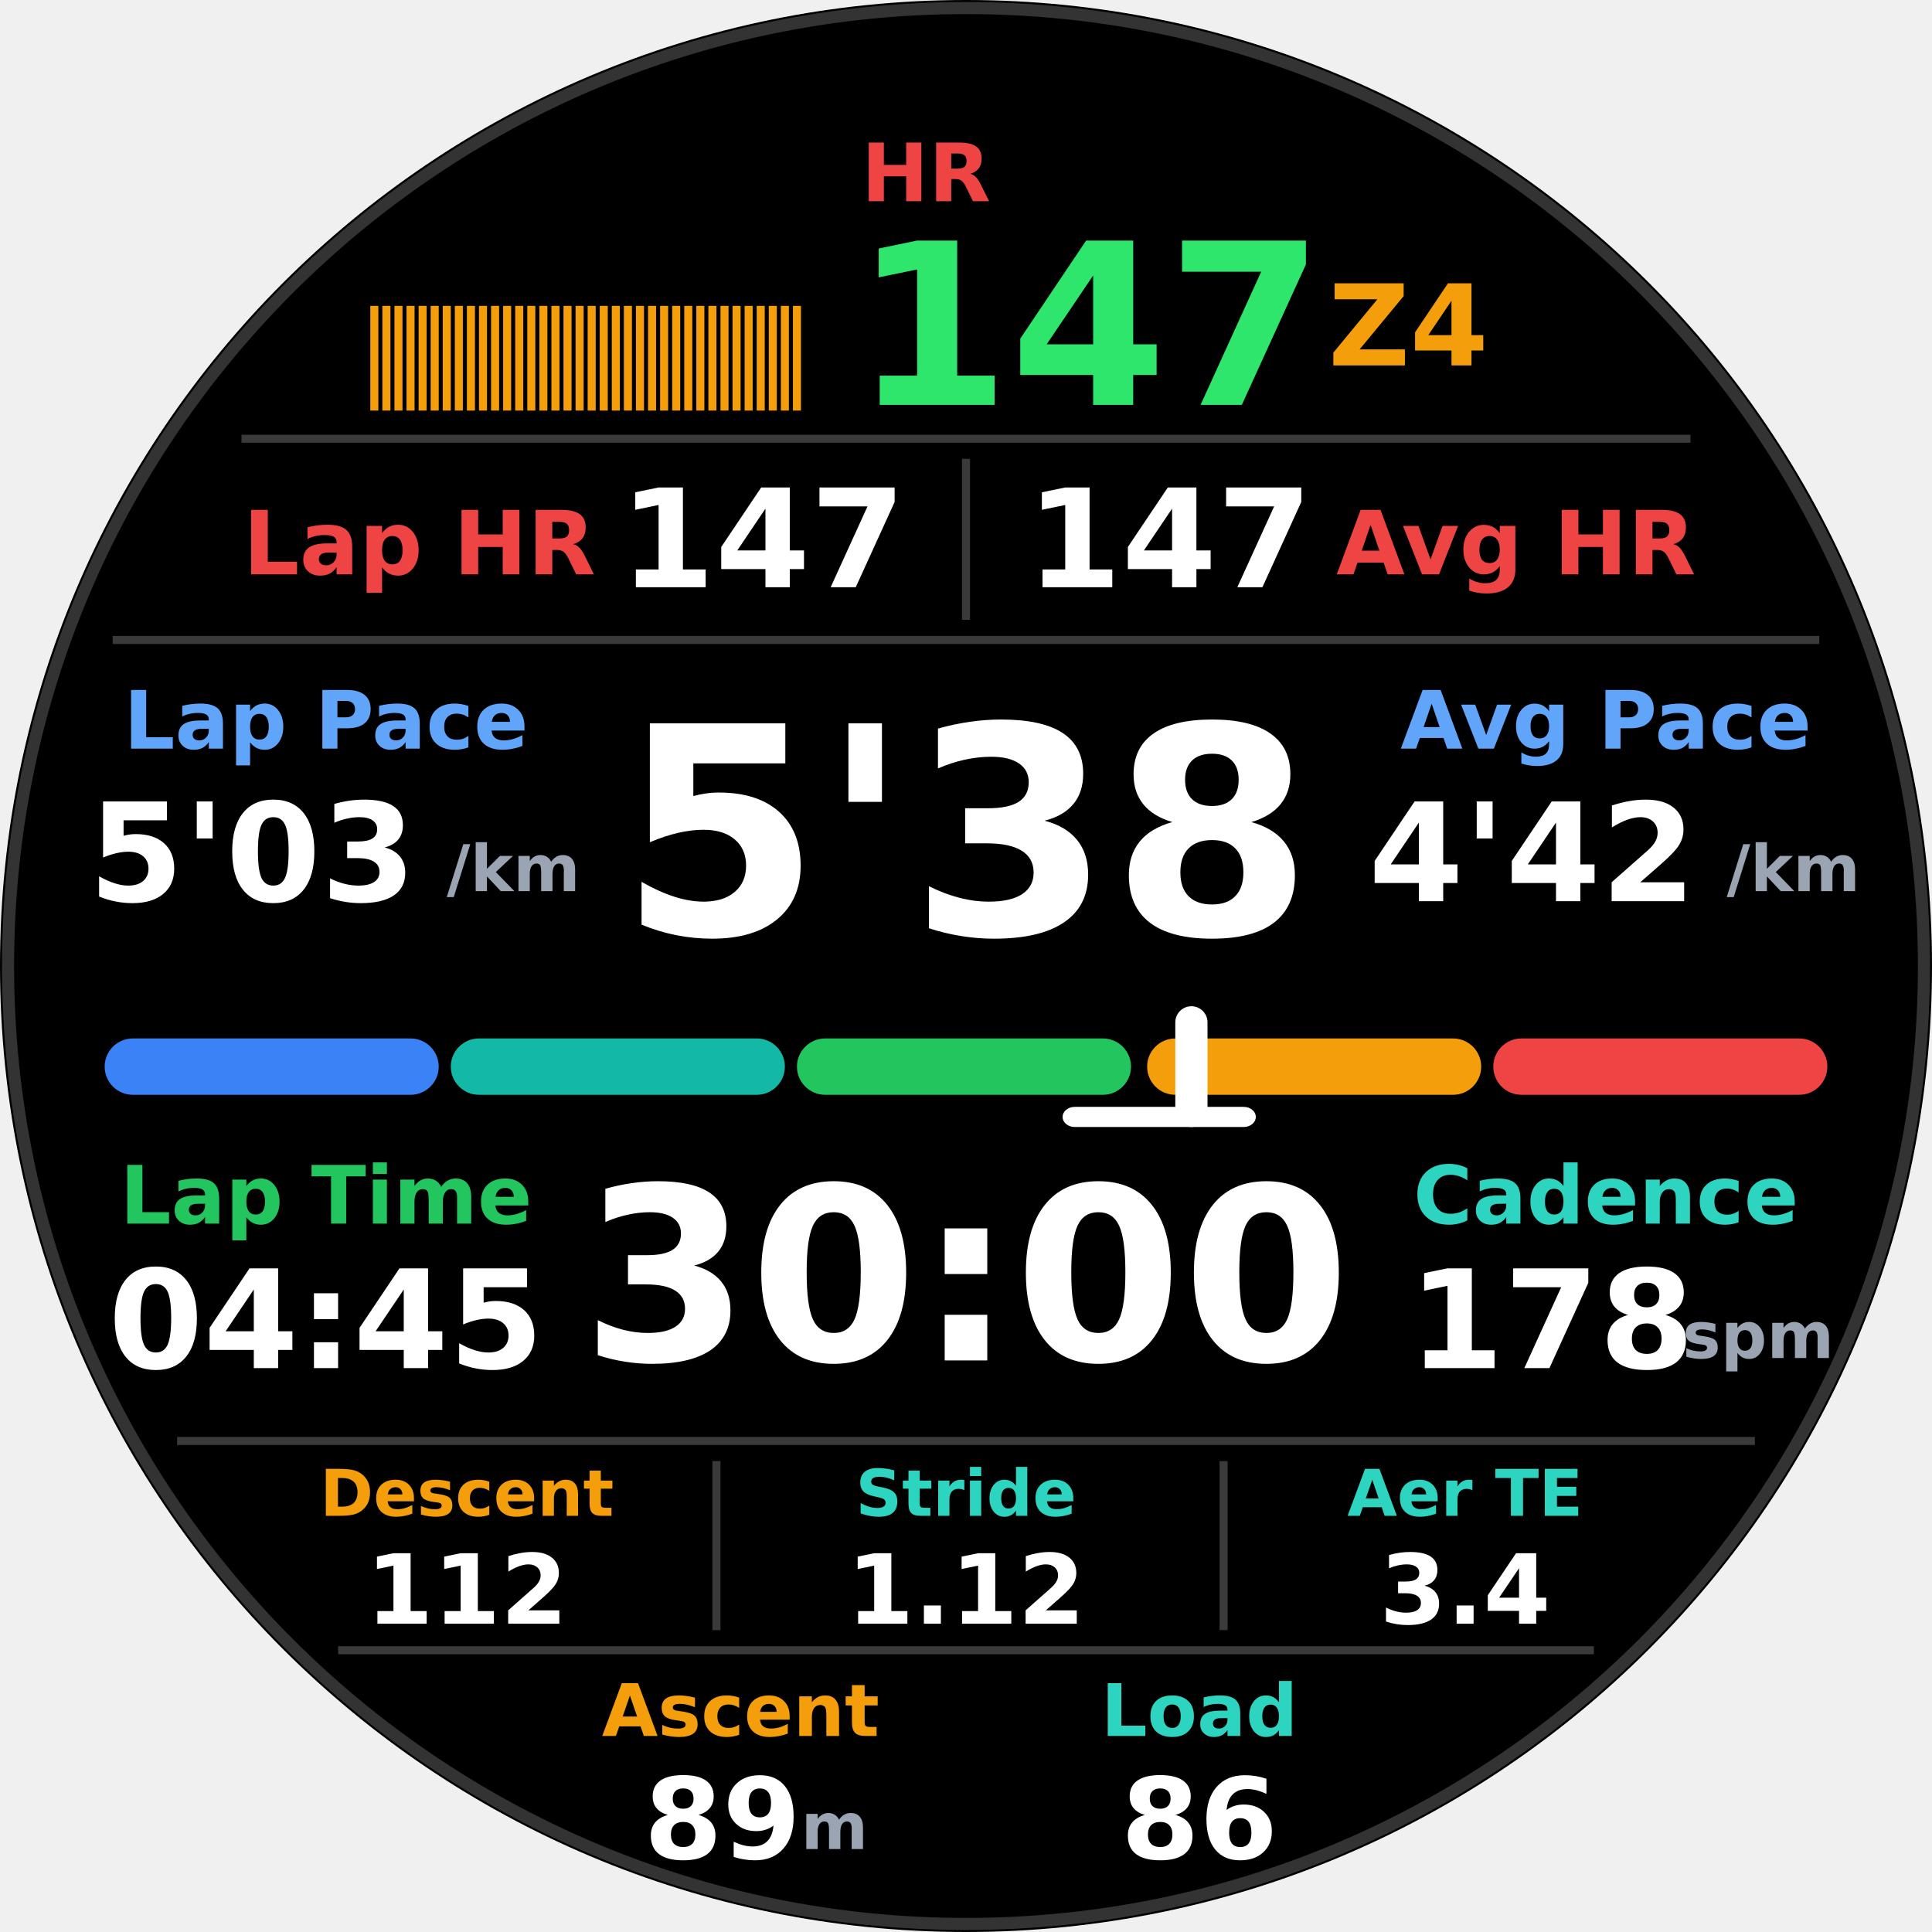
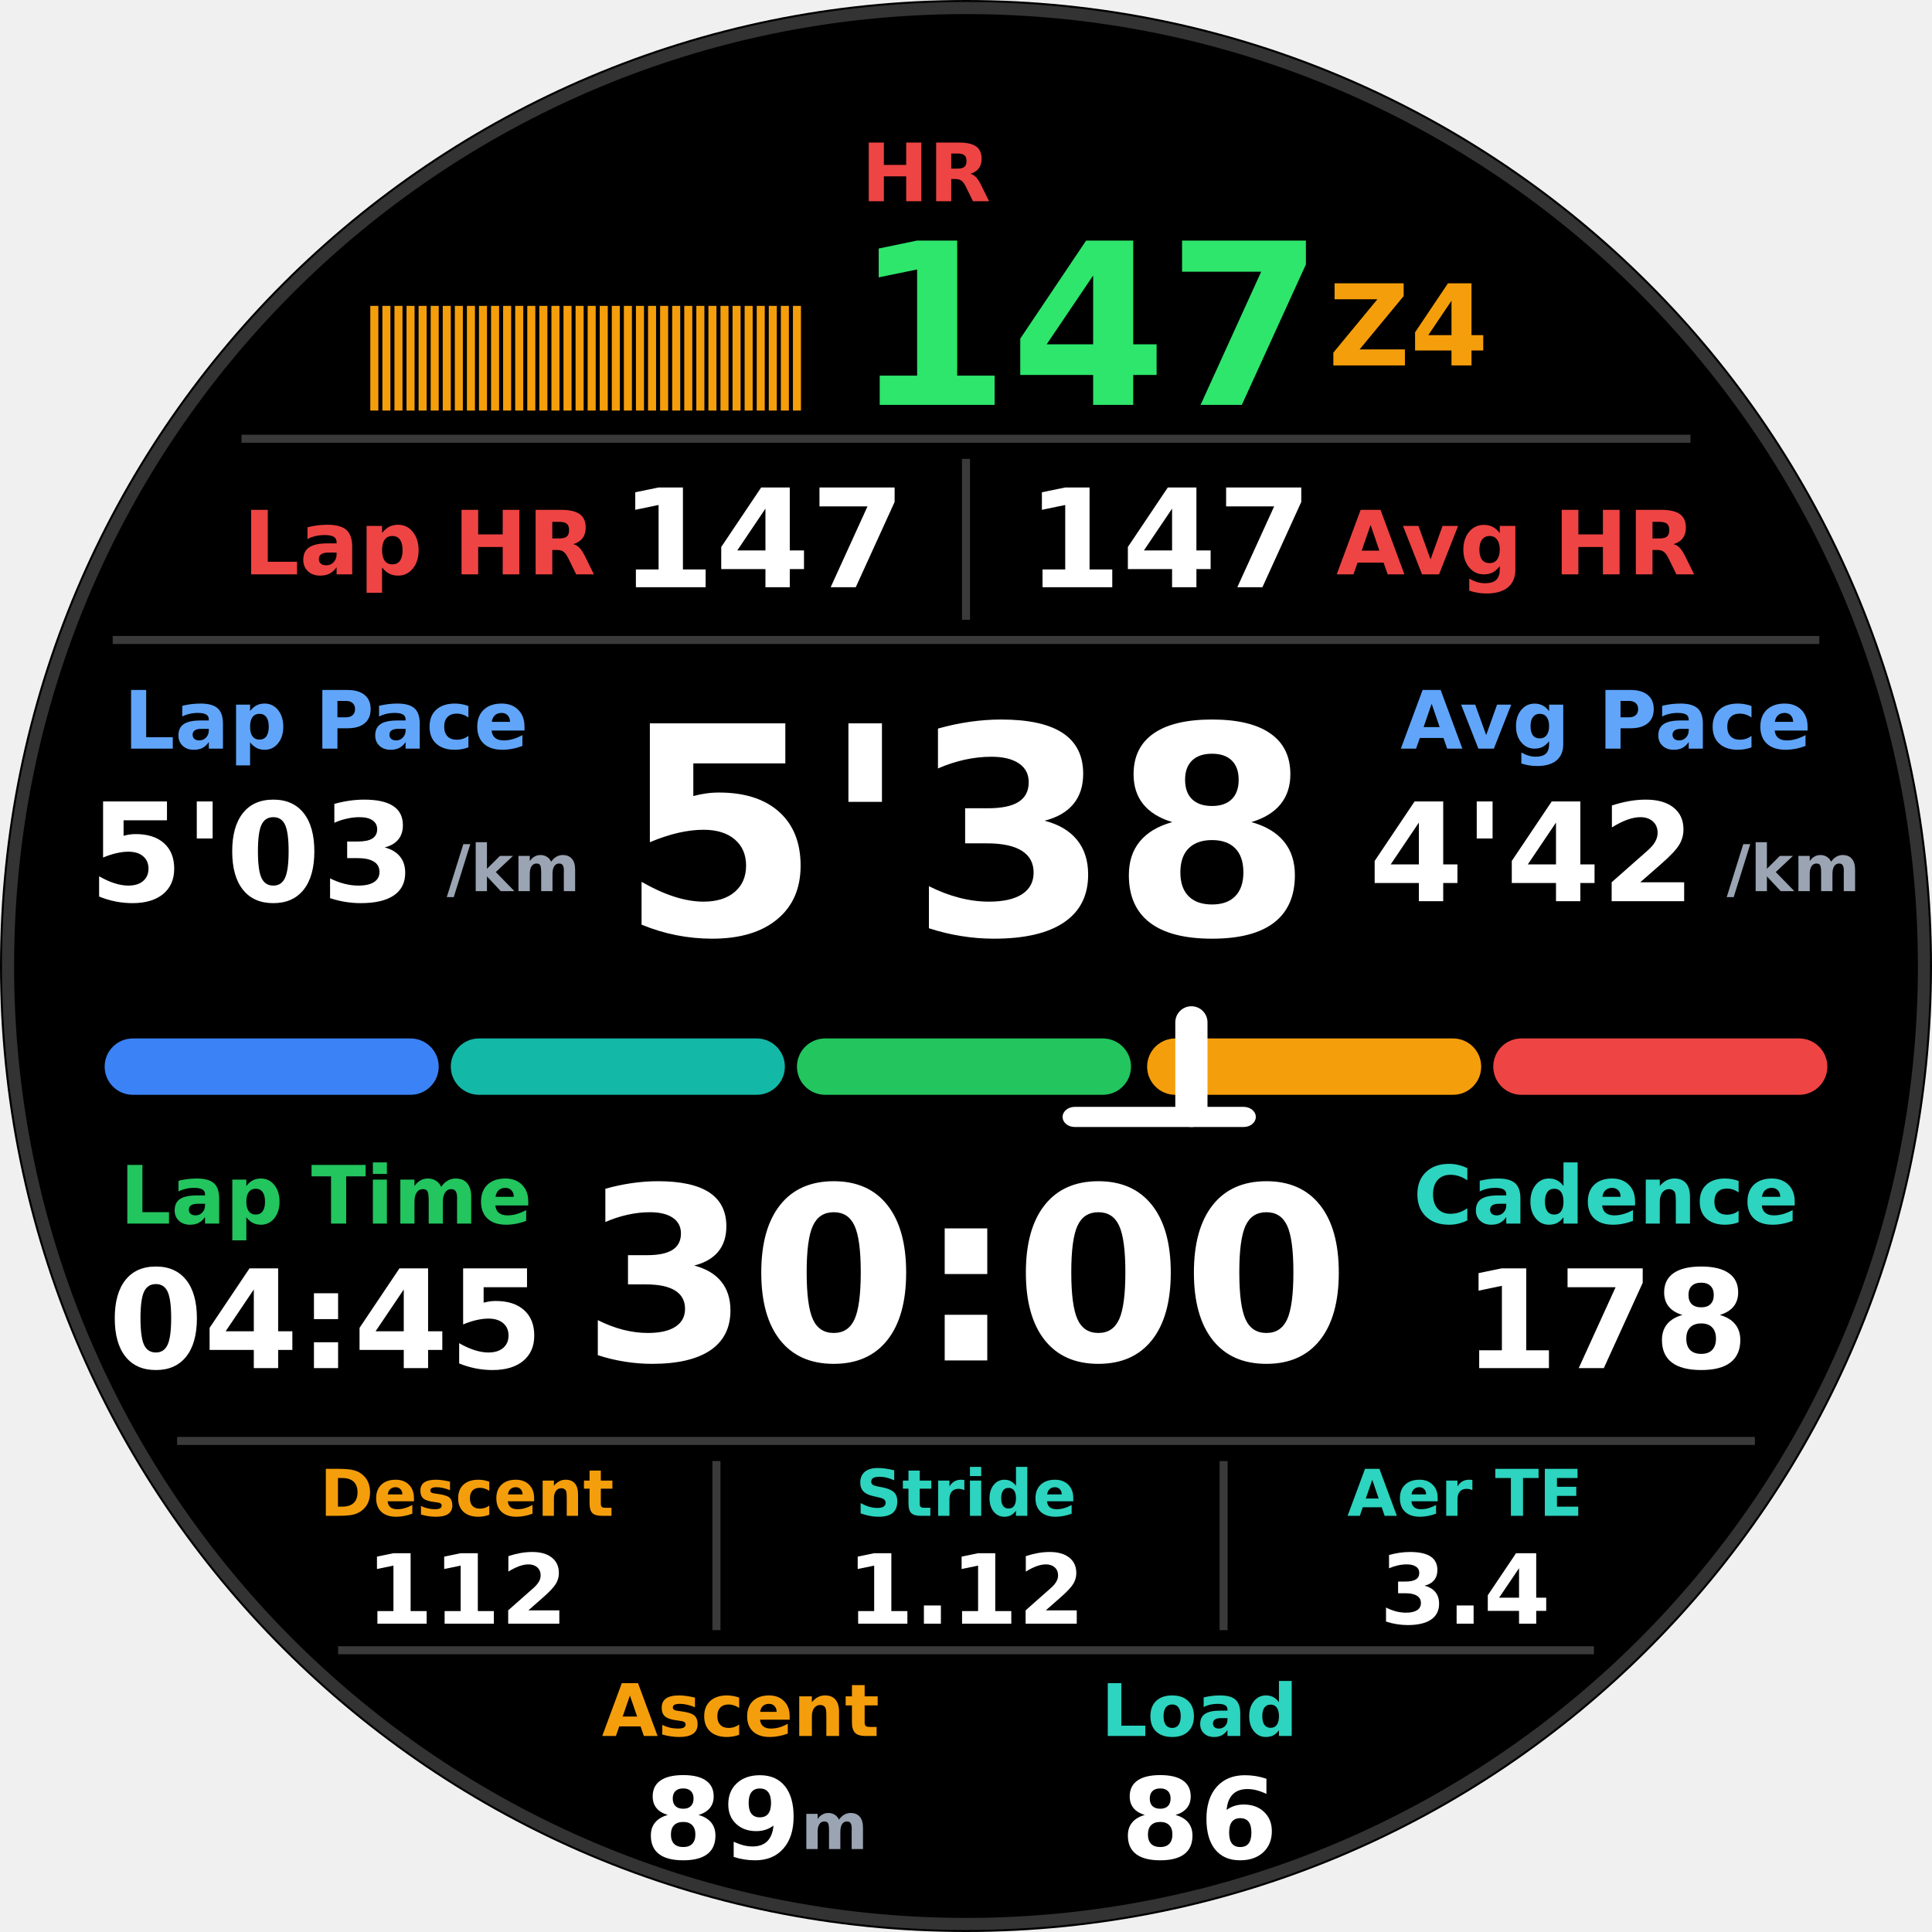
<svg xmlns="http://www.w3.org/2000/svg" width="480" height="480" viewBox="0 0 480 480">
  <defs>
    <clipPath id="round7">
      <circle cx="240" cy="240" r="240" />
    </clipPath>
  </defs>
  <circle cx="240" cy="240" r="239" fill="#000" />
  <g clip-path="url(#round7)">
    <rect x="0" y="0" width="480" height="480" rx="0" fill="#000000" />
    <rect x="60" y="108" width="360" height="2" rx="0" fill="#3a3a3a" />
    <rect x="28" y="158" width="424" height="2" rx="0" fill="#3a3a3a" />
    <rect x="44" y="357" width="392" height="2" rx="0" fill="#3a3a3a" />
    <rect x="84" y="409" width="312" height="2" rx="0" fill="#3a3a3a" />
    <rect x="92" y="76" width="2" height="26" rx="0" fill="#f59e0b" />
    <rect x="95" y="76" width="2" height="26" rx="0" fill="#f59e0b" />
    <rect x="98" y="76" width="2" height="26" rx="0" fill="#f59e0b" />
    <rect x="101" y="76" width="2" height="26" rx="0" fill="#f59e0b" />
    <rect x="104" y="76" width="2" height="26" rx="0" fill="#f59e0b" />
    <rect x="107" y="76" width="2" height="26" rx="0" fill="#f59e0b" />
    <rect x="110" y="76" width="2" height="26" rx="0" fill="#f59e0b" />
    <rect x="113" y="76" width="2" height="26" rx="0" fill="#f59e0b" />
    <rect x="116" y="76" width="2" height="26" rx="0" fill="#f59e0b" />
    <rect x="119" y="76" width="2" height="26" rx="0" fill="#f59e0b" />
    <rect x="122" y="76" width="2" height="26" rx="0" fill="#f59e0b" />
    <rect x="125" y="76" width="2" height="26" rx="0" fill="#f59e0b" />
    <rect x="128" y="76" width="2" height="26" rx="0" fill="#f59e0b" />
    <rect x="131" y="76" width="2" height="26" rx="0" fill="#f59e0b" />
    <rect x="134" y="76" width="2" height="26" rx="0" fill="#f59e0b" />
    <rect x="137" y="76" width="2" height="26" rx="0" fill="#f59e0b" />
    <rect x="140" y="76" width="2" height="26" rx="0" fill="#f59e0b" />
    <rect x="143" y="76" width="2" height="26" rx="0" fill="#f59e0b" />
    <rect x="146" y="76" width="2" height="26" rx="0" fill="#f59e0b" />
    <rect x="149" y="76" width="2" height="26" rx="0" fill="#f59e0b" />
    <rect x="152" y="76" width="2" height="26" rx="0" fill="#f59e0b" />
    <rect x="155" y="76" width="2" height="26" rx="0" fill="#f59e0b" />
    <rect x="158" y="76" width="2" height="26" rx="0" fill="#f59e0b" />
    <rect x="161" y="76" width="2" height="26" rx="0" fill="#f59e0b" />
    <rect x="164" y="76" width="2" height="26" rx="0" fill="#f59e0b" />
    <rect x="167" y="76" width="2" height="26" rx="0" fill="#f59e0b" />
    <rect x="170" y="76" width="2" height="26" rx="0" fill="#f59e0b" />
    <rect x="173" y="76" width="2" height="26" rx="0" fill="#f59e0b" />
    <rect x="176" y="76" width="2" height="26" rx="0" fill="#f59e0b" />
    <rect x="179" y="76" width="2" height="26" rx="0" fill="#f59e0b" />
    <rect x="182" y="76" width="2" height="26" rx="0" fill="#f59e0b" />
    <rect x="185" y="76" width="2" height="26" rx="0" fill="#f59e0b" />
    <rect x="188" y="76" width="2" height="26" rx="0" fill="#f59e0b" />
    <rect x="191" y="76" width="2" height="26" rx="0" fill="#f59e0b" />
    <rect x="194" y="76" width="2" height="26" rx="0" fill="#f59e0b" />
    <rect x="197" y="76" width="2" height="26" rx="0" fill="#f59e0b" />
    <text x="214" y="50" text-anchor="start" font-size="20" fill="#ef4444" font-family="'DejaVu Sans',Arial,sans-serif" font-weight="600">HR</text>
    <text x="212" y="100.6" text-anchor="start" font-size="56" fill="#2ee66b" font-family="'DejaVu Sans',Arial,sans-serif" font-weight="600">147</text>
    <text x="148" y="142.7" text-anchor="end" font-size="22" fill="#ef4444" font-family="'DejaVu Sans',Arial,sans-serif" font-weight="600">Lap HR</text>
    <text x="154" y="145.9" text-anchor="start" font-size="34" fill="#ffffff" font-family="'DejaVu Sans',Arial,sans-serif" font-weight="600">147</text>
    <text x="332" y="142.7" text-anchor="start" font-size="22" fill="#ef4444" font-family="'DejaVu Sans',Arial,sans-serif" font-weight="600">Avg HR</text>
    <text x="326" y="145.9" text-anchor="end" font-size="34" fill="#ffffff" font-family="'DejaVu Sans',Arial,sans-serif" font-weight="600">147</text>
    <text x="81" y="186" text-anchor="middle" font-size="20" fill="#60a5fa" font-family="'DejaVu Sans',Arial,sans-serif" font-weight="600">Lap Pace</text>
    <text x="22" y="223.9" text-anchor="start" font-size="34" fill="#ffffff" font-family="'DejaVu Sans',Arial,sans-serif" font-weight="600">5'03</text>
    <text x="111" y="221.4" text-anchor="start" font-size="16" fill="#9aa4b2" font-family="'DejaVu Sans',Arial,sans-serif" font-weight="600">/km</text>
    <text x="240" y="232.2" text-anchor="middle" font-size="72" fill="#ffffff" font-family="'DejaVu Sans',Arial,sans-serif" font-weight="600">5'38</text>
    <text x="399" y="186" text-anchor="middle" font-size="20" fill="#60a5fa" font-family="'DejaVu Sans',Arial,sans-serif" font-weight="600">Avg Pace</text>
    <text x="340" y="223.9" text-anchor="start" font-size="34" fill="#ffffff" font-family="'DejaVu Sans',Arial,sans-serif" font-weight="600">4'42</text>
    <text x="429" y="221.4" text-anchor="start" font-size="16" fill="#9aa4b2" font-family="'DejaVu Sans',Arial,sans-serif" font-weight="600">/km</text>
    <text x="81" y="304" text-anchor="middle" font-size="20" fill="#22c55e" font-family="'DejaVu Sans',Arial,sans-serif" font-weight="600">Lap Time</text>
    <text x="81" y="339.9" text-anchor="middle" font-size="34" fill="#ffffff" font-family="'DejaVu Sans',Arial,sans-serif" font-weight="600">04:45</text>
    <text x="240" y="338" text-anchor="middle" font-size="60" fill="#ffffff" font-family="'DejaVu Sans',Arial,sans-serif" font-weight="600">30:00</text>
    <text x="399" y="304" text-anchor="middle" font-size="20" fill="#2dd4bf" font-family="'DejaVu Sans',Arial,sans-serif" font-weight="600">Cadence</text>
-     <text x="350" y="339.9" text-anchor="start" font-size="34" fill="#ffffff" font-family="'DejaVu Sans',Arial,sans-serif" font-weight="600">178</text>
-     <text x="418" y="337.4" text-anchor="start" font-size="16" fill="#9aa4b2" font-family="'DejaVu Sans',Arial,sans-serif" font-weight="600">spm</text>
+     <text x="399" y="339.9" text-anchor="middle" font-size="34" fill="#ffffff" font-family="'DejaVu Sans',Arial,sans-serif" font-weight="600">178</text>
    <text x="116" y="376.6" text-anchor="middle" font-size="16" fill="#f59e0b" font-family="'DejaVu Sans',Arial,sans-serif" font-weight="600">Descent</text>
    <text x="240" y="376.6" text-anchor="middle" font-size="16" fill="#2dd4bf" font-family="'DejaVu Sans',Arial,sans-serif" font-weight="600">Stride</text>
    <text x="364" y="376.6" text-anchor="middle" font-size="16" fill="#2dd4bf" font-family="'DejaVu Sans',Arial,sans-serif" font-weight="600">Aer TE</text>
    <text x="184" y="431.3" text-anchor="middle" font-size="18" fill="#f59e0b" font-family="'DejaVu Sans',Arial,sans-serif" font-weight="600">Ascent</text>
    <text x="160" y="461.8" text-anchor="start" font-size="28" fill="#ffffff" font-family="'DejaVu Sans',Arial,sans-serif" font-weight="600">89</text>
    <text x="199" y="459.4" text-anchor="start" font-size="16" fill="#9aa4b2" font-family="'DejaVu Sans',Arial,sans-serif" font-weight="600">m</text>
    <text x="298" y="431.3" text-anchor="middle" font-size="18" fill="#2dd4bf" font-family="'DejaVu Sans',Arial,sans-serif" font-weight="600">Load</text>
    <rect x="239" y="114" width="2" height="40" rx="0" fill="#3a3a3a" />
    <rect x="177" y="363" width="2" height="42" rx="0" fill="#3a3a3a" />
    <rect x="303" y="363" width="2" height="42" rx="0" fill="#3a3a3a" />
    <text x="330" y="90.8" text-anchor="start" font-size="28" fill="#f59e0b" font-family="'DejaVu Sans',Arial,sans-serif" font-weight="600">Z4</text>
    <rect x="26" y="258" width="83" height="14" rx="7" fill="#3b82f6" />
    <rect x="112" y="258" width="83" height="14" rx="7" fill="#14b8a6" />
    <rect x="198" y="258" width="83" height="14" rx="7" fill="#22c55e" />
    <rect x="285" y="258" width="83" height="14" rx="7" fill="#f59e0b" />
    <rect x="371" y="258" width="83" height="14" rx="7" fill="#ef4444" />
    <rect x="264" y="275" width="48" height="5" rx="3" fill="#ffffff" />
    <rect x="292" y="250" width="8" height="30" rx="4" fill="#ffffff" />
    <text x="116" y="403.4" text-anchor="middle" font-size="24" fill="#ffffff" font-family="'DejaVu Sans',Arial,sans-serif" font-weight="600">112</text>
    <text x="240" y="403.4" text-anchor="middle" font-size="24" fill="#ffffff" font-family="'DejaVu Sans',Arial,sans-serif" font-weight="600">1.12</text>
    <text x="364" y="403.4" text-anchor="middle" font-size="24" fill="#ffffff" font-family="'DejaVu Sans',Arial,sans-serif" font-weight="600">3.4</text>
    <text x="298" y="461.8" text-anchor="middle" font-size="28" fill="#ffffff" font-family="'DejaVu Sans',Arial,sans-serif" font-weight="600">86</text>
  </g>
  <circle cx="240" cy="240" r="238" fill="none" stroke="#333" stroke-width="3" />
</svg>
